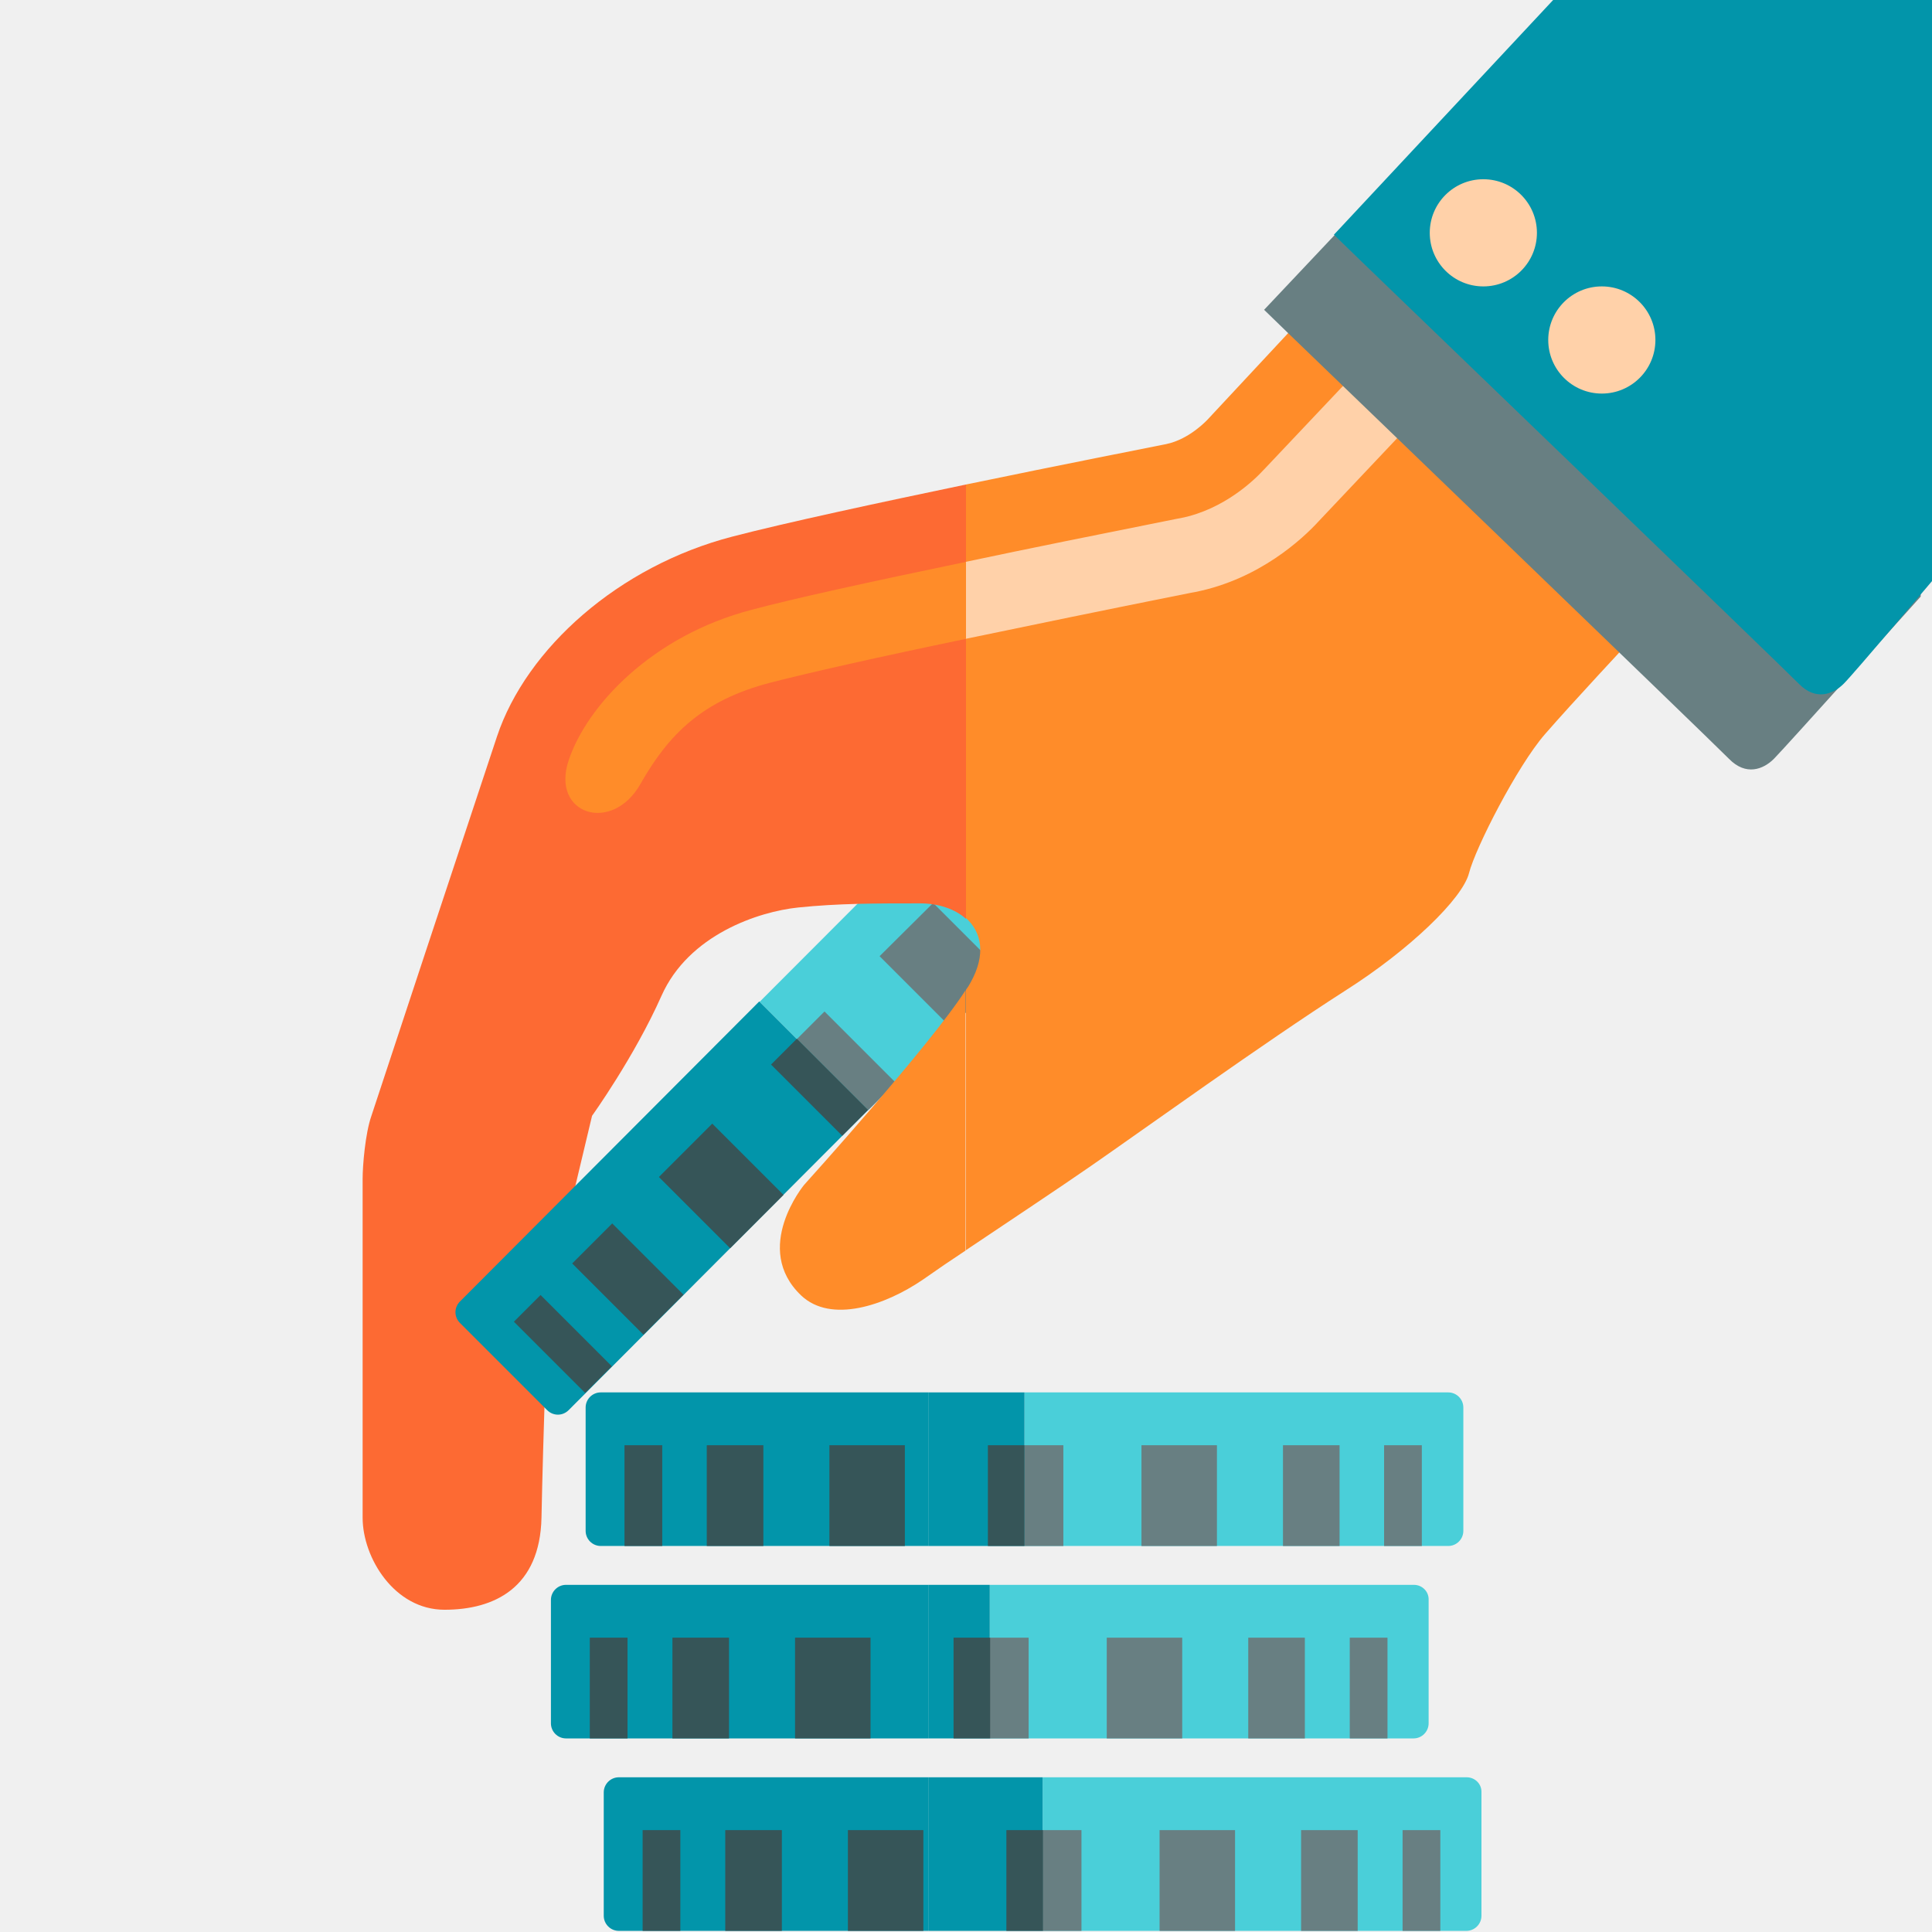
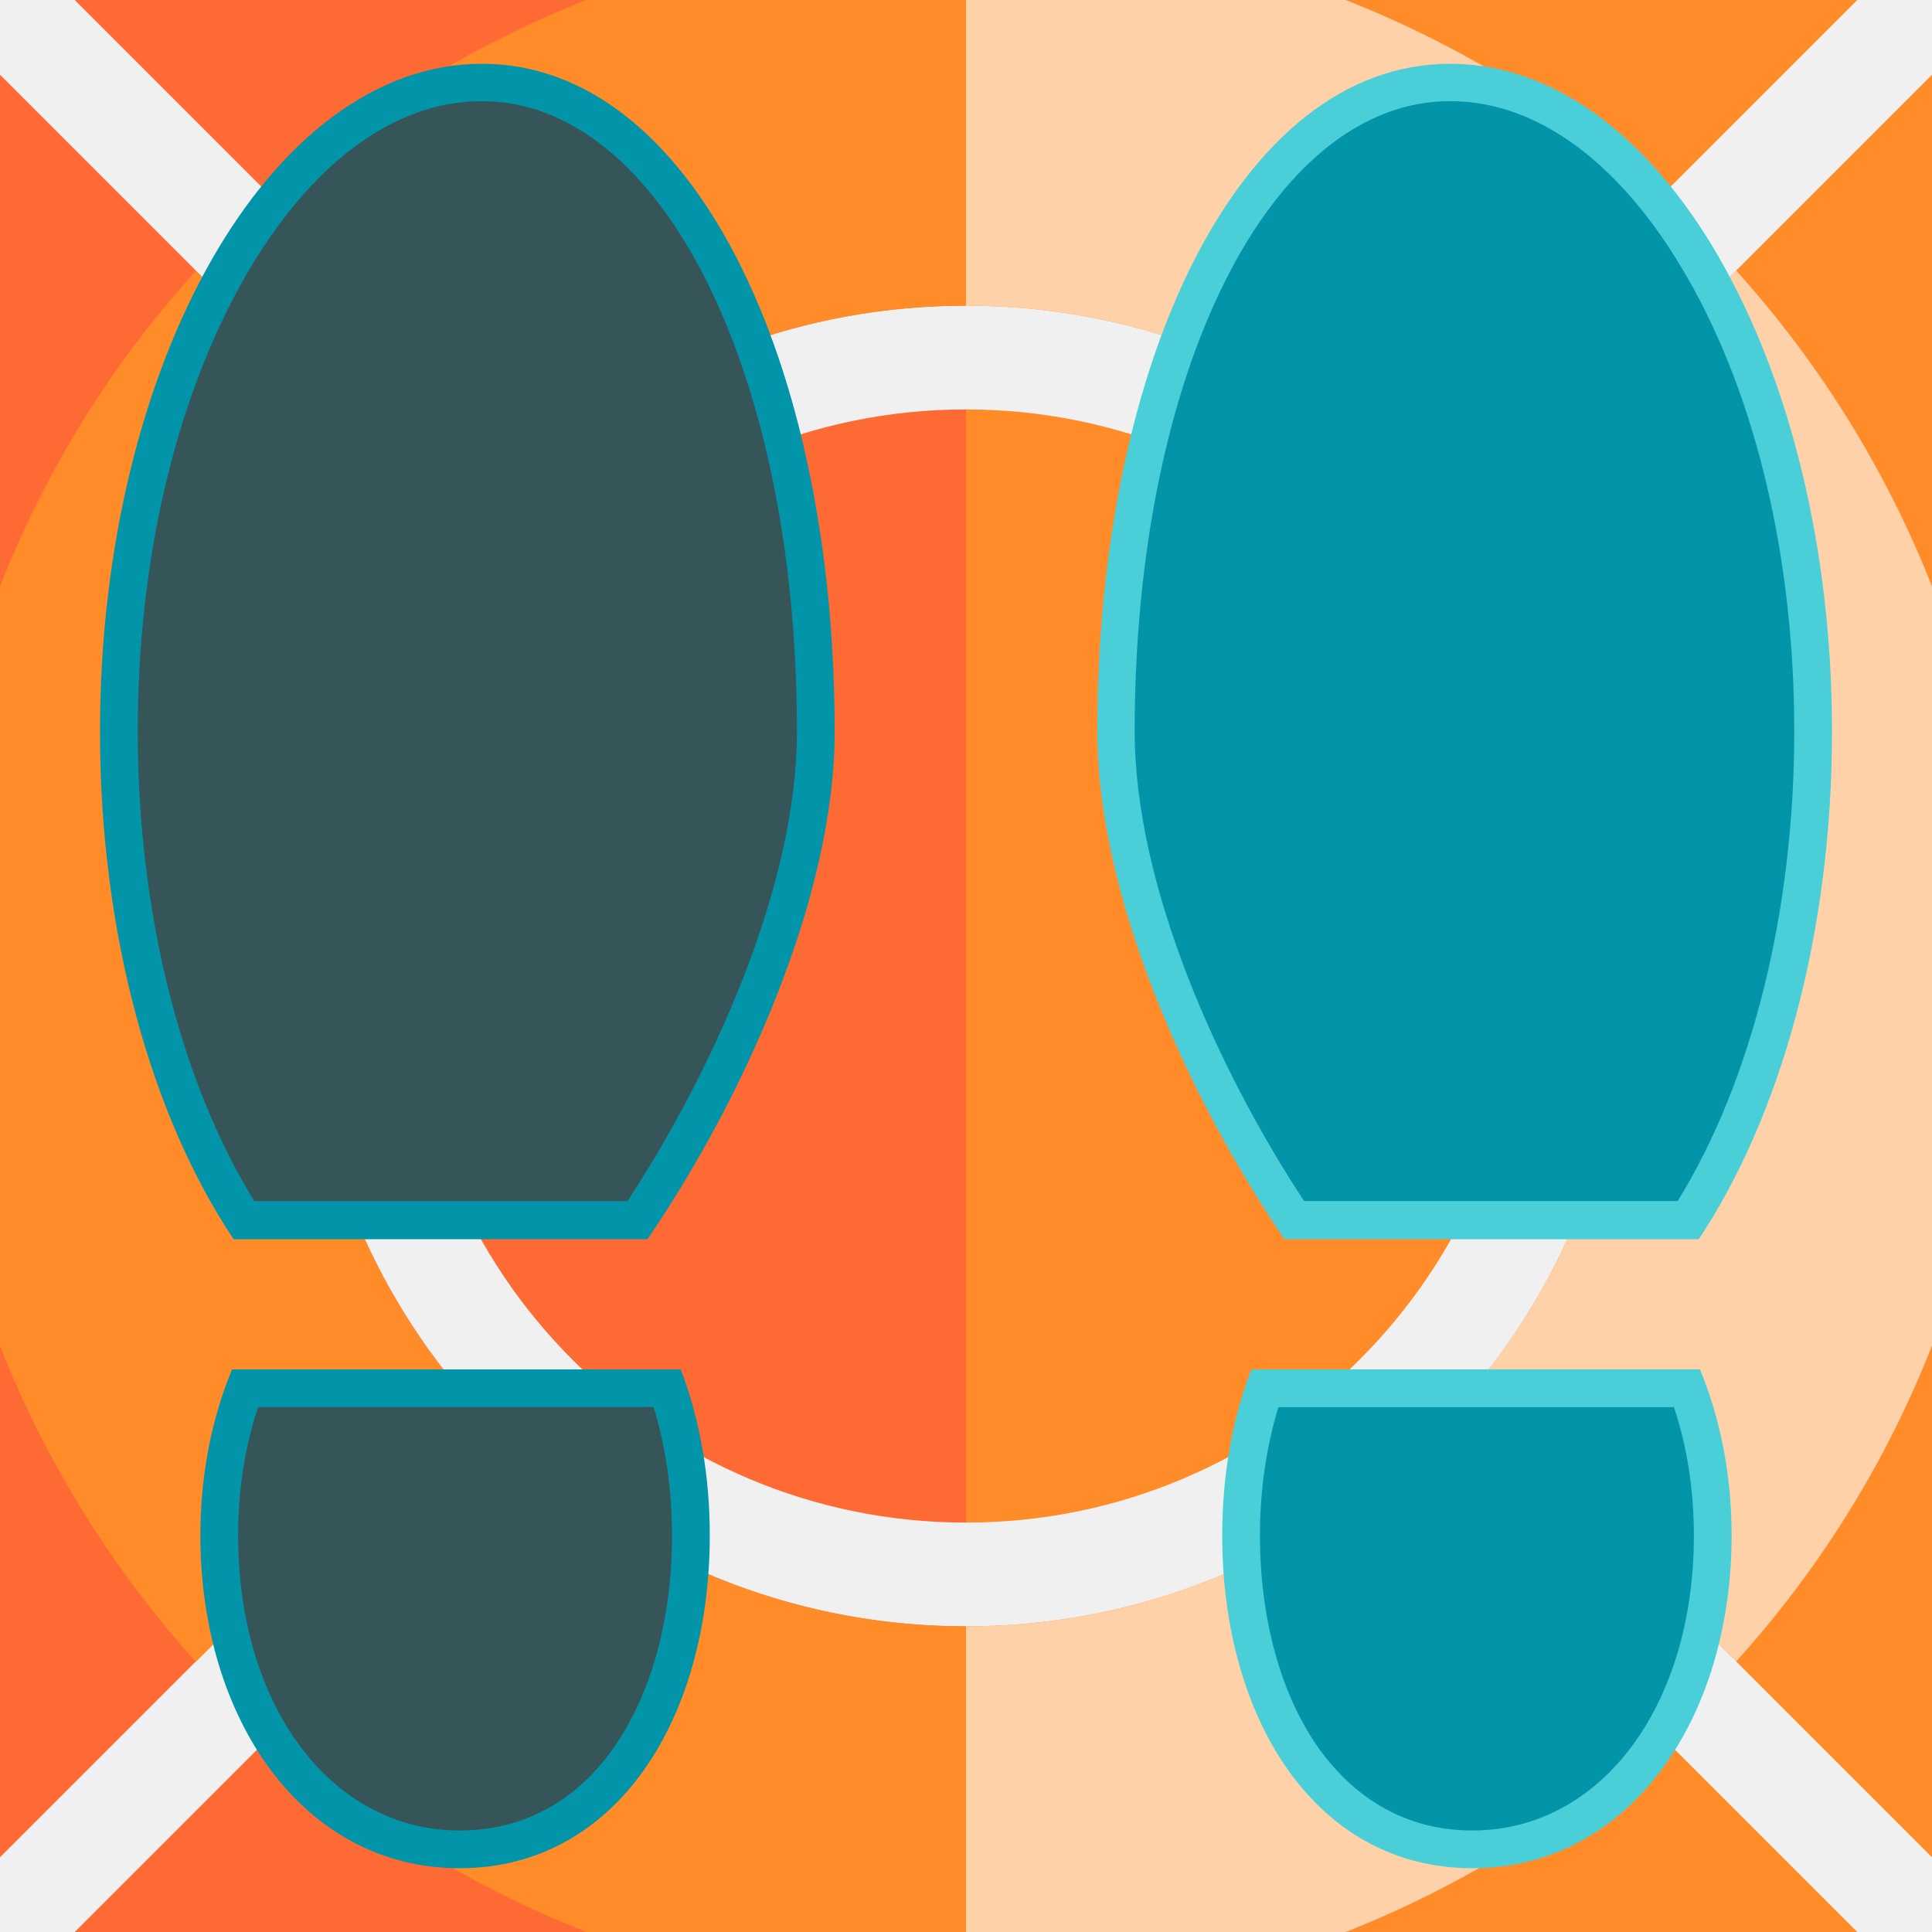
- <svg xmlns="http://www.w3.org/2000/svg" version="1.1" id="Layer_1" x="0px" y="0px" viewBox="206 -206 512 512" style="enable-background:new 206 -206 512 512;" xml:space="preserve">
+ <svg xmlns="http://www.w3.org/2000/svg" version="1.1" id="Layer_1" x="0px" y="0px" viewBox="96 11 512 512" style="enable-background:new 96 11 512 512;" xml:space="preserve">
  <style type="text/css">
- 	.st0{fill:#4ACFD9;}
- 	.st1{fill:#0295AA;}
- 	.st2{fill:#687F82;}
- 	.st3{fill:#365558;}
- 	.st4{fill:#FF8C29;}
- 	.st5{fill:#FD6A33;}
- 	.st6{fill:#FFD1A9;}
+ 	.st0{fill:#FD6A33;}
+ 	.st1{fill:#FF8C29;}
+ 	.st2{fill:#FFD1A9;}
+ 	.st3{fill:#E6EAEA;}
+ 	.st4{fill:#CDD4D5;}
+ 	.st5{fill:#F0353D;}
+ 	.st6{fill:#365558;}
+ 	.st7{fill:#0295AA;}
+ 	.st8{fill:#4ACFD9;}
+ 	.st9{fill:#9BAAAB;}
+ 	.st10{fill:#FFFFFF;}
+ 	.st11{fill:#BCD643;}
+ 	.st12{display:none;}
+ 	.st13{display:inline;fill:#FF8C29;}
+ 	.st14{display:inline;fill:#FD6A33;}
+ 	.st15{display:inline;fill:#4ACFD9;}
+ 	.st16{display:inline;fill:#0295AA;}
</style>
+   <path class="st0" d="M352,523v-81c-43.3,0-82.9-15.7-113.4-41.8L115.8,523H352z" />
+   <path class="st0" d="M352,11H115.8l122.8,122.8C269.1,107.7,308.7,92,352,92V11z" />
+   <path class="st0" d="M96,503.2l122.8-122.8c-26-30.5-41.8-70.2-41.8-113.4s15.7-82.9,41.8-113.4L96,30.8V503.2z" />
+   <path class="st1" d="M352,442v81h236.2L465.4,400.2C434.9,426.3,395.3,442,352,442z" />
+   <path class="st1" d="M352,11v81c43.3,0,82.9,15.7,113.4,41.8L588.2,11H352z" />
+   <path class="st1" d="M485.2,153.6c26,30.5,41.8,70.2,41.8,113.4s-15.7,82.9-41.8,113.4L608,503.2V30.8L485.2,153.6z" />
+   <path class="st2" d="M452.6,11H352v81c43.3,0,82.9,15.7,113.4,41.8l70.9-70.9C512,40.9,483.7,23.2,452.6,11z" />
+   <path class="st2" d="M485.2,153.6c26,30.5,41.8,70.2,41.8,113.4s-15.7,82.9-41.8,113.4l70.9,70.9c22-24.3,39.7-52.6,51.9-83.7V166.4  c-12.2-31-29.9-59.3-51.9-83.7L485.2,153.6z" />
+   <path class="st2" d="M352,442v81h100.6c31-12.2,59.3-29.9,83.7-51.9l-70.9-70.9C434.9,426.3,395.3,442,352,442z" />
+   <path class="st3" d="M527,267c0,96.5-78.5,175-175,175C448.6,442,527,363.6,527,267z" />
+   <path class="st3" d="M527,267c0-96.6-78.4-175-175-175C448.5,92,527,170.5,527,267z" />
+   <path class="st1" d="M251.4,523H352v-81c-43.3,0-82.9-15.7-113.4-41.8l-70.9,70.9C192,493.1,220.3,510.8,251.4,523z" />
+   <path class="st1" d="M96,166.4v201.3c12.2,31,29.9,59.3,51.9,83.7l70.9-70.9c-26-30.5-41.8-70.2-41.8-113.4s15.7-82.9,41.8-113.4  l-70.9-70.9C125.9,107,108.2,135.3,96,166.4z" />
+   <path class="st1" d="M352,11H251.4c-31,12.2-59.3,29.9-83.7,51.9l70.9,70.9C269.1,107.7,308.7,92,352,92V11z" />
+   <path class="st4" d="M177,267c0-96.5,78.5-175,175-175C255.4,92,177,170.4,177,267z" />
+   <path class="st4" d="M177,267c0,96.6,78.4,175,175,175C255.5,442,177,363.5,177,267z" />
+   <rect x="-521" y="-27" class="st5" width="128" height="128" />
+   <rect x="-393" y="-27" class="st0" width="128" height="128" />
+   <rect x="-265" y="-27" class="st1" width="128" height="128" />
+   <rect x="-137" y="-27" class="st2" width="128" height="128" />
+   <rect x="-521" y="101" class="st6" width="128" height="128" />
+   <rect x="-393" y="101" class="st7" width="128" height="128" />
+   <rect x="-265" y="101" class="st8" width="128" height="128" />
+   <rect x="-521" y="229" class="st9" width="128" height="128" />
+   <rect x="-393" y="229" class="st4" width="128" height="128" />
+   <rect x="-265" y="229" class="st3" width="128" height="128" />
+   <rect x="-137" y="229" class="st10" width="128" height="128" />
+   <rect x="-521" y="357" class="st11" width="128" height="128" />
+   <g class="st12">
+     <path class="st13" d="M366.4,405.9l-0.3,0c-4.7,0.5-9.4,0.7-14.1,0.7V427c5.3,0,10.8-0.3,16.1-0.8l0.3,0c5.6-0.6,9.7-5.5,9.1-11.1   C376.9,409.5,371.9,405.4,366.4,405.9z" />
+     <path class="st13" d="M444.7,136.7c-8.5-6.1-17.7-11.3-27.2-15.6c-5.1-2.3-11.1,0-13.4,5.1c-2.3,5.1,0,11.1,5.1,13.4   c8.3,3.7,16.3,8.3,23.7,13.6c1.8,1.3,3.8,1.9,5.9,1.9c3.2,0,6.3-1.5,8.3-4.3C450.3,146.2,449.2,139.9,444.7,136.7z" />
+     <path class="st13" d="M367.1,107.7c-5-0.5-10-0.7-15.1-0.7v20.3c4.4,0,8.8,0.2,13.2,0.6c5.6,0.5,10.5-3.6,11.1-9.2   C376.8,113.2,372.7,108.2,367.1,107.7z" />
+     <path class="st13" d="M433.8,380.2c-7.4,5.4-15.3,10-23.6,13.8c-5.1,2.3-7.3,8.4-5,13.5c1.7,3.7,5.4,5.9,9.2,5.9   c1.4,0,2.9-0.3,4.2-0.9c9.5-4.4,18.6-9.7,27.1-15.8c4.5-3.3,5.6-9.6,2.3-14.2C444.7,377.9,438.4,376.9,433.8,380.2z" />
+     <path class="st13" d="M511.2,250.9l0-0.2c-0.6-5.6-5.6-9.6-11.1-9c-5.6,0.6-9.6,5.6-9.1,11.2c0,0,0,0.1,0,0.1   c0.5,4.7,0.7,9.5,0.7,14.2c0,4.3-0.2,8.7-0.6,13c-0.5,5.6,3.6,10.5,9.2,11.1c0.3,0,0.6,0,1,0c5.2,0,9.6-3.9,10.1-9.2   c0.5-4.9,0.7-9.9,0.7-14.9C512,261.7,511.7,256.3,511.2,250.9z" />
+     <path class="st13" d="M492.9,319c-5.1-2.3-11.1,0-13.4,5.1c-3.7,8.3-8.3,16.3-13.6,23.8c-3.3,4.6-2.2,10.9,2.4,14.2   c1.8,1.3,3.8,1.9,5.9,1.9c3.2,0,6.3-1.5,8.3-4.3c6.1-8.5,11.3-17.7,15.6-27.2C500.3,327.3,498,321.3,492.9,319z" />
+     <path class="st13" d="M497.5,200.4c-4.4-9.5-9.7-18.6-15.8-27.1c-3.3-4.5-9.6-5.6-14.2-2.3c-4.5,3.3-5.6,9.6-2.3,14.2   c5.4,7.4,10,15.3,13.8,23.6c1.7,3.7,5.4,5.9,9.2,5.9c1.4,0,2.9-0.3,4.2-0.9C497.6,211.5,499.8,205.5,497.5,200.4z" />
+     <path class="st14" d="M235.9,171.9c-4.6-3.3-10.9-2.2-14.2,2.4c-6.1,8.5-11.3,17.7-15.6,27.2c-2.3,5.1,0,11.1,5.1,13.4   c1.4,0.6,2.8,0.9,4.2,0.9c3.9,0,7.6-2.2,9.3-6c3.7-8.3,8.3-16.3,13.6-23.7C241.5,181.5,240.4,175.2,235.9,171.9z" />
+     <path class="st14" d="M213,281c-0.5-4.7-0.7-9.4-0.7-14.1c0-4.4,0.2-8.8,0.6-13.1c0.5-5.6-3.6-10.5-9.2-11.1   c-5.6-0.5-10.5,3.6-11.1,9.2c-0.5,5-0.7,10-0.7,15c0,5.4,0.3,10.8,0.8,16.2c0,0,0,0.1,0,0.1l10.1-1.1l-10.1,1.1   c0.6,5.2,5,9.1,10.1,9.1c0.4,0,0.7,0,1.1-0.1C209.6,291.7,213.6,286.6,213,281C213,281.1,213,281,213,281z" />
+     <path class="st14" d="M336.8,117.9l-1-10.1c-5.6,0.6-9.7,5.5-9.1,11.1c0.5,5.2,4.9,9.1,10.1,9.1c0.3,0,0.7,0,1-0.1l0.1,0   c4.7-0.5,9.4-0.7,14.1-0.7V107c-5.4,0-10.8,0.3-16.2,0.8L336.8,117.9z" />
+     <path class="st14" d="M327.6,415.2c-0.5,5.6,3.6,10.5,9.1,11.1c5,0.5,10.1,0.7,15.1,0.7c0,0,0.1,0,0.1,0v-20.3   c-4.5,0-8.9-0.2-13.3-0.6C333.1,405.5,328.2,409.6,327.6,415.2z" />
+     <path class="st14" d="M294.8,394.4c-8.3-3.8-16.3-8.3-23.7-13.7c-4.6-3.3-10.9-2.2-14.2,2.4c-3.3,4.6-2.2,10.9,2.4,14.2   c8.5,6.1,17.7,11.3,27.2,15.6c1.4,0.6,2.8,0.9,4.2,0.9c3.9,0,7.6-2.2,9.3-6C302.1,402.7,299.9,396.7,294.8,394.4z" />
+     <path class="st14" d="M285.5,121.5c-9.5,4.3-18.6,9.7-27.1,15.8c-4.5,3.3-5.6,9.6-2.3,14.2c2,2.7,5.1,4.2,8.2,4.2   c2.1,0,4.1-0.6,6-1.9c7.4-5.4,15.4-10,23.6-13.8c5.1-2.3,7.3-8.4,5-13.5C296.6,121.4,290.6,119.2,285.5,121.5z" />
+     <path class="st14" d="M224.9,325c-2.3-5.1-8.4-7.3-13.5-5c-5.1,2.3-7.3,8.4-5,13.5c4.3,9.5,9.7,18.6,15.8,27.1   c2,2.7,5.1,4.2,8.2,4.2c2.1,0,4.1-0.6,5.9-1.9c4.5-3.3,5.6-9.6,2.3-14.2C233.4,341.3,228.7,333.3,224.9,325z" />
+   </g>
+   <g class="st12">
+     <path class="st15" d="M400.7,75.6c0.8,0.2,1.7,0.3,2.5,0.3c4.5,0,8.5-3,9.7-7.5c1.4-5.3-1.9-10.8-7.2-12.2   c-17.5-4.5-35.6-6.8-53.7-6.8c0,0,0,0-0.1,0v20c0,0,0,0,0.1,0C368.5,69.5,384.8,71.5,400.7,75.6z" />
+     <path class="st15" d="M408.1,477.1c5.3-1.4,8.5-6.9,7.1-12.2c-1.4-5.3-6.9-8.5-12.2-7.1c-3.6,1-7.3,1.8-11,2.6   c-13.2,2.7-26.6,4.1-40,4.1v20c14.7,0,29.5-1.5,44-4.5C400.1,479.2,404.1,478.2,408.1,477.1z" />
+     <path class="st15" d="M562.9,213.9c-1.3-5.4-6.8-8.6-12.1-7.3c-5.4,1.3-8.6,6.8-7.3,12.1c0.7,2.7,1.3,5.5,1.9,8.3   c2.7,13.2,4.1,26.7,4.1,40c0,15.5-1.8,30.9-5.5,46c-1.3,5.4,2,10.8,7.4,12.1c0.8,0.2,1.6,0.3,2.4,0.3c4.5,0,8.6-3.1,9.7-7.7   c4-16.6,6-33.6,6-50.6c0-14.7-1.5-29.6-4.5-44.1C564.4,220,563.7,216.9,562.9,213.9z" />
+     <path class="st15" d="M464.9,81.2c-4.7-2.9-10.9-1.4-13.7,3.4c-2.9,4.7-1.4,10.9,3.3,13.7c27.2,16.5,50.3,39.6,66.6,66.7   c1.9,3.1,5.2,4.8,8.6,4.8c1.8,0,3.5-0.5,5.2-1.4c4.7-2.9,6.2-9,3.4-13.7C520.2,124.8,494.8,99.4,464.9,81.2z" />
+     <path class="st15" d="M535.9,363.5c-4.8-2.8-10.9-1.2-13.7,3.5c-16.2,27.4-38.9,50.8-65.7,67.6c-4.7,2.9-6.1,9.1-3.2,13.8   c1.9,3,5.2,4.7,8.5,4.7c1.8,0,3.6-0.5,5.3-1.5c29.6-18.5,54.6-44.2,72.4-74.4C542.2,372.5,540.6,366.3,535.9,363.5z" />
+     <path class="st16" d="M154.3,203.3c-5.3-1.5-10.8,1.7-12.3,7c-5,18.5-7.6,37.5-7.6,56.7c0,14.7,1.5,29.6,4.5,44.1   c0.2,1,0.4,2,0.7,3c1,4.7,5.2,7.8,9.8,7.8c0.7,0,1.4-0.1,2.2-0.2c5.4-1.2,8.8-6.5,7.6-11.9c-0.2-0.9-0.4-1.8-0.6-2.8   c-2.7-13.2-4.1-26.7-4.1-40c0-17.3,2.3-34.6,6.9-51.4C162.8,210.2,159.6,204.7,154.3,203.3z" />
+     <path class="st16" d="M301.9,55.3c-5.4,1.3-8.7,6.7-7.4,12c1.3,5.4,6.7,8.7,12,7.4c1.8-0.4,3.7-0.8,5.5-1.2   c13.2-2.7,26.6-4.1,40-4.1v-20c-14.7,0-29.5,1.5-44,4.5C306,54.4,303.9,54.9,301.9,55.3z" />
+     <path class="st16" d="M297.8,456.9c-5.3-1.5-10.8,1.5-12.4,6.9c-1.5,5.3,1.5,10.8,6.9,12.4c19.4,5.6,39.5,8.4,59.7,8.4   c0,0,0,0,0.1,0v-20c0,0,0,0-0.1,0C333.6,464.5,315.4,462,297.8,456.9z" />
+     <path class="st16" d="M184.8,162.1c16.9-27,40.3-49.7,67.6-65.7c4.8-2.8,6.4-8.9,3.6-13.7c-2.8-4.8-8.9-6.4-13.7-3.6   c-30.1,17.6-55.8,42.6-74.4,72.3c-2.9,4.7-1.5,10.9,3.2,13.8c1.7,1,3.5,1.5,5.3,1.5C179.6,166.8,182.9,165.1,184.8,162.1z" />
+     <path class="st16" d="M244.7,432.7c-26.7-17.3-49.1-41-64.7-68.5c-2.7-4.8-8.8-6.5-13.6-3.8c-4.8,2.7-6.5,8.8-3.8,13.6   c17.2,30.3,41.8,56.4,71.2,75.5c1.7,1.1,3.6,1.6,5.4,1.6c3.3,0,6.5-1.6,8.4-4.6C250.7,441.9,249.4,435.7,244.7,432.7z" />
+   </g>
+   <path class="st1" d="M499.5,267c0-81.5-66-147.5-147.5-147.5v295C433.5,414.5,499.5,348.5,499.5,267z" />
+   <path class="st0" d="M204.5,267c0,81.5,66,147.5,147.5,147.5v-295C270.5,119.5,204.5,185.5,204.5,267z" />
  <g>
-     <path class="st0" d="M594.7,265H482.3v40.7h112.3c2.2,0,4-1.8,4-4V269C598.7,266.8,596.9,265,594.7,265z" />
-     <rect x="452" y="265" class="st1" width="30.3" height="40.7" />
-     <path class="st1" d="M370,265c-2.2,0-4,1.8-4,4v32.7c0,2.2,1.8,4,4,4h82V265H370z" />
-     <rect x="550.8" y="279" class="st2" width="15" height="26.7" />
-     <rect x="577.7" y="279" class="st2" width="10" height="26.7" />
-     <rect x="513.3" y="279" class="st2" width="20" height="26.7" />
-     <rect x="398.2" y="279" class="st3" width="15" height="26.7" />
-     <rect x="376.3" y="279" class="st3" width="10" height="26.7" />
-     <rect x="430.7" y="279" class="st3" width="20" height="26.7" />
-     <rect x="482.3" y="279" class="st2" width="10.3" height="26.7" />
-     <rect x="472.7" y="279" class="st3" width="9.7" height="26.7" />
+     <path class="st8" d="M581.5,204.9c0-97.7-45.3-177-101.2-177s-93.5,79.2-93.5,177c0,44.4,24.7,98,49.6,134.5h109.8   C567.8,306.9,581.5,258.7,581.5,204.9z" />
+     <path class="st7" d="M441.6,329.3c-22.3-33.9-44.9-83-44.9-124.5c0-95.2,35.9-167,83.6-167c23.3,0,45.6,16.6,62.9,46.8   c18.3,31.9,28.3,74.6,28.3,120.2c0,47.6-11.2,92.6-30.9,124.5H441.6z" />
+     <path class="st8" d="M419.9,417.9c0,48.7,24.8,88.2,66.3,88.2s68.7-39.5,68.7-88.2c0-16-3-31-8.4-44H427.6   C422.6,386.9,419.9,401.9,419.9,417.9z" />
+     <path class="st7" d="M486.2,496.1c-20.8,0-33.5-11.8-40.6-21.6c-10.1-14.2-15.7-34.3-15.7-56.6c0-12,1.7-23.6,4.9-34h104.8   c3.5,10.4,5.3,22,5.3,34C544.9,463.2,520.2,496.1,486.2,496.1z" />
  </g>
  <g>
-     <path class="st0" d="M580.7,214H468.3v40.7h112.3c2.2,0,4-1.8,4-4V218C584.7,215.8,582.9,214,580.7,214z" />
-     <rect x="452" y="214" class="st1" width="16.3" height="40.7" />
-     <path class="st1" d="M356,214c-2.2,0-4,1.8-4,4v32.7c0,2.2,1.8,4,4,4h96V214H356z" />
-     <rect x="536.8" y="228" class="st2" width="15" height="26.7" />
-     <rect x="563.7" y="228" class="st2" width="10" height="26.7" />
-     <rect x="499.3" y="228" class="st2" width="20" height="26.7" />
-     <rect x="384.2" y="228" class="st3" width="15" height="26.7" />
-     <rect x="362.3" y="228" class="st3" width="10" height="26.7" />
-     <rect x="416.7" y="228" class="st3" width="20" height="26.7" />
-     <rect x="468.3" y="228" class="st2" width="10.3" height="26.7" />
-     <rect x="458.7" y="228" class="st3" width="9.7" height="26.7" />
+     <path class="st7" d="M122.5,204.9c0-97.7,45.3-177,101.2-177s93.5,79.2,93.5,177c0,44.4-24.7,98-49.6,134.5H157.9   C136.2,306.9,122.5,258.7,122.5,204.9z" />
+     <path class="st6" d="M163.4,329.3c-19.7-31.9-30.9-76.9-30.9-124.5c0-45.6,10.1-88.2,28.3-120.2c17.3-30.2,39.6-46.8,62.9-46.8   c47.6,0,83.5,71.8,83.5,167c0,41.4-22.7,90.6-44.9,124.5H163.4z" />
+     <path class="st7" d="M284.1,417.9c0,48.7-24.8,88.2-66.3,88.2s-68.7-39.5-68.7-88.2c0-16,3-31,8.4-44h118.9   C281.4,386.9,284.1,401.9,284.1,417.9z" />
+     <path class="st6" d="M217.8,496.1c-34,0-58.7-32.9-58.7-78.2c0-12,1.8-23.6,5.3-34h104.8c3.2,10.3,4.9,22,4.9,34   c0,22.3-5.6,42.4-15.7,56.6C251.4,484.4,238.6,496.1,217.8,496.1z" />
  </g>
-   <g>
-     <path class="st0" d="M515.5,3.1L492.4-20c-1.6-1.6-4.1-1.6-5.7,0L462,4.7v57.5l53.5-53.5C517,7.2,517,4.7,515.5,3.1z" />
-     <polygon class="st0" points="407.3,59.5 436,88.2 462,62.3 462,4.7  " />
-     <rect x="472.9" y="11.7" transform="matrix(0.7071 -0.7071 0.7071 0.7071 122.9849 346.9985)" class="st2" width="15" height="26.7" />
-     <rect x="492.6" y="-5.5" transform="matrix(0.7071 -0.7071 0.7071 0.7071 140.1916 354.1258)" class="st2" width="10" height="26.7" />
-     <polygon class="st2" points="472.1,52.1 462,42 462,62.3  " />
-     <polygon class="st2" points="439.1,47.4 458,66.3 462,62.3 462,42 453.3,33.3  " />
-     <rect x="416.9" y="70" transform="matrix(-0.7071 -0.7071 0.7071 -0.7071 681.392 432.5018)" class="st2" width="26.7" height="10.3" />
-   </g>
-   <path class="st4" d="M550.8-121.4L526.2-95c0,0-4.8,5.4-11.2,6.7c-3.4,0.7-27,5.3-53,10.7V37.3c4.1,3.7,5.4,9.6,1.2,17.1  c-0.3,0.6-0.7,1.2-1.2,1.9v69c12.2-8.2,24.3-16.2,33.1-22.3c13.3-9.2,45.9-32.7,67.3-46.4c17.2-10.9,31.2-24.5,32.9-31.2  c1.7-6.7,12.8-28.4,20.1-36.8s23-25.2,23-25.2L550.8-121.4z" />
-   <path class="st4" d="M419.1,108c0,0-13.9,16.8-0.8,29.3c7.9,7.5,22.2,2.7,32.3-4.2c3.7-2.6,7.5-5.2,11.3-7.7v-69  C452.7,70.8,419.1,108,419.1,108z" />
-   <path class="st5" d="M337.7-10.8c-7.8,23.4-31.8,96-33.3,100.6c-1.6,4.6-2.3,13.1-2.3,16.6c0,3.5,0,79.2,0,89.8  c0,10.6,8.4,24.4,21.7,24.4s25.3-5.9,25.7-24.4c0.4-20.6,1.7-57.4,1.7-57.4l11.7-49.1c0,0,11.2-15.6,18.4-31.8  c7.2-16.2,25.7-22.3,36.2-23.4c10.6-1.1,20.6-1.1,32.3-1.1c4.9,0,9.3,1.5,12.2,4.1V-77.6c-23,4.8-47.7,10.1-61.9,13.8  C370-56,345.5-34.2,337.7-10.8z" />
-   <path class="st6" d="M366.1-1.3" />
-   <path class="st6" d="M565.1-107.1L541-81.6l-0.1,0.1l-0.1,0.1c-2.2,2.4-10.3,10.4-21.9,12.7l-1.1,0.2c-20.5,4.1-39.4,7.9-55.9,11.4  v20.4c17.3-3.6,37.6-7.8,59.7-12.2l1.1-0.2c17.1-3.4,28.6-14.2,32.8-18.8l24-25.4L565.1-107.1z" />
-   <path class="st4" d="M405.2-44.4c-26.5,6.9-43.7,25.5-48.5,39.9s11.5,19.5,19,6.3s16.4-22.2,34.5-26.9c10.1-2.6,28.2-6.7,51.8-11.6  v-20.4C436-51.7,416-47.3,405.2-44.4z" />
-   <g>
-     <path class="st0" d="M589.8,163H477.5v40.7h112.3c2.2,0,4-1.8,4-4V167C593.8,164.8,592,163,589.8,163z" />
-     <rect x="452" y="163" class="st1" width="25.5" height="40.7" />
-     <path class="st1" d="M365.2,163c-2.2,0-4,1.8-4,4v32.7c0,2.2,1.8,4,4,4H452V163H365.2z" />
-     <rect x="546" y="177" class="st2" width="15" height="26.7" />
-     <rect x="572.8" y="177" class="st2" width="10" height="26.7" />
-     <rect x="508.5" y="177" class="st2" width="20" height="26.7" />
-     <rect x="393.3" y="177" class="st3" width="15" height="26.7" />
-     <rect x="371.5" y="177" class="st3" width="10" height="26.7" />
-     <rect x="425.8" y="177" class="st3" width="20" height="26.7" />
-     <rect x="477.5" y="177" class="st2" width="10.3" height="26.7" />
-     <rect x="467.8" y="177" class="st3" width="9.7" height="26.7" />
-   </g>
-   <g>
-     <path class="st1" d="M327.9,138.9c-1.6,1.6-1.6,4.1,0,5.7l23.1,23.1c1.6,1.6,4.1,1.6,5.7,0L436,88.2l-28.8-28.8L327.9,138.9z" />
-     <rect x="359.1" y="125.5" transform="matrix(-0.7071 -0.7071 0.7071 -0.7071 541.6946 490.3663)" class="st3" width="26.7" height="15" />
-     <rect x="341.9" y="145.2" transform="matrix(-0.7071 -0.7071 0.7071 -0.7071 500.1545 507.5728)" class="st3" width="26.7" height="10" />
-     <rect x="383.8" y="98.2" transform="matrix(-0.7071 -0.7071 0.7071 -0.7071 601.4434 465.6177)" class="st3" width="26.7" height="20" />
-     <rect x="409.9" y="77.4" transform="matrix(-0.7071 -0.7071 0.7071 -0.7071 664.321 439.5729)" class="st3" width="26.7" height="9.7" />
-   </g>
-   <path class="st2" d="M541-123.9l6.8,6.6c0,0,111.9,107.8,116.4,112.4s9.1,2.8,11.9,0c2.8-2.8,38.9-43,38.9-43v-154H614.6L541-123.9z  " />
-   <path class="st1" d="M559.5-143.8l6.8,6.6c0,0,111.9,107.8,116.4,112.4s9.1,2.8,11.9,0C697.4-27.6,718-52,718-52v-154H617.6  L559.5-143.8z" />
-   <circle class="st6" cx="599.1" cy="-144.3" r="14.2" />
-   <circle class="st6" cx="630.5" cy="-115.9" r="14.2" />
</svg>
